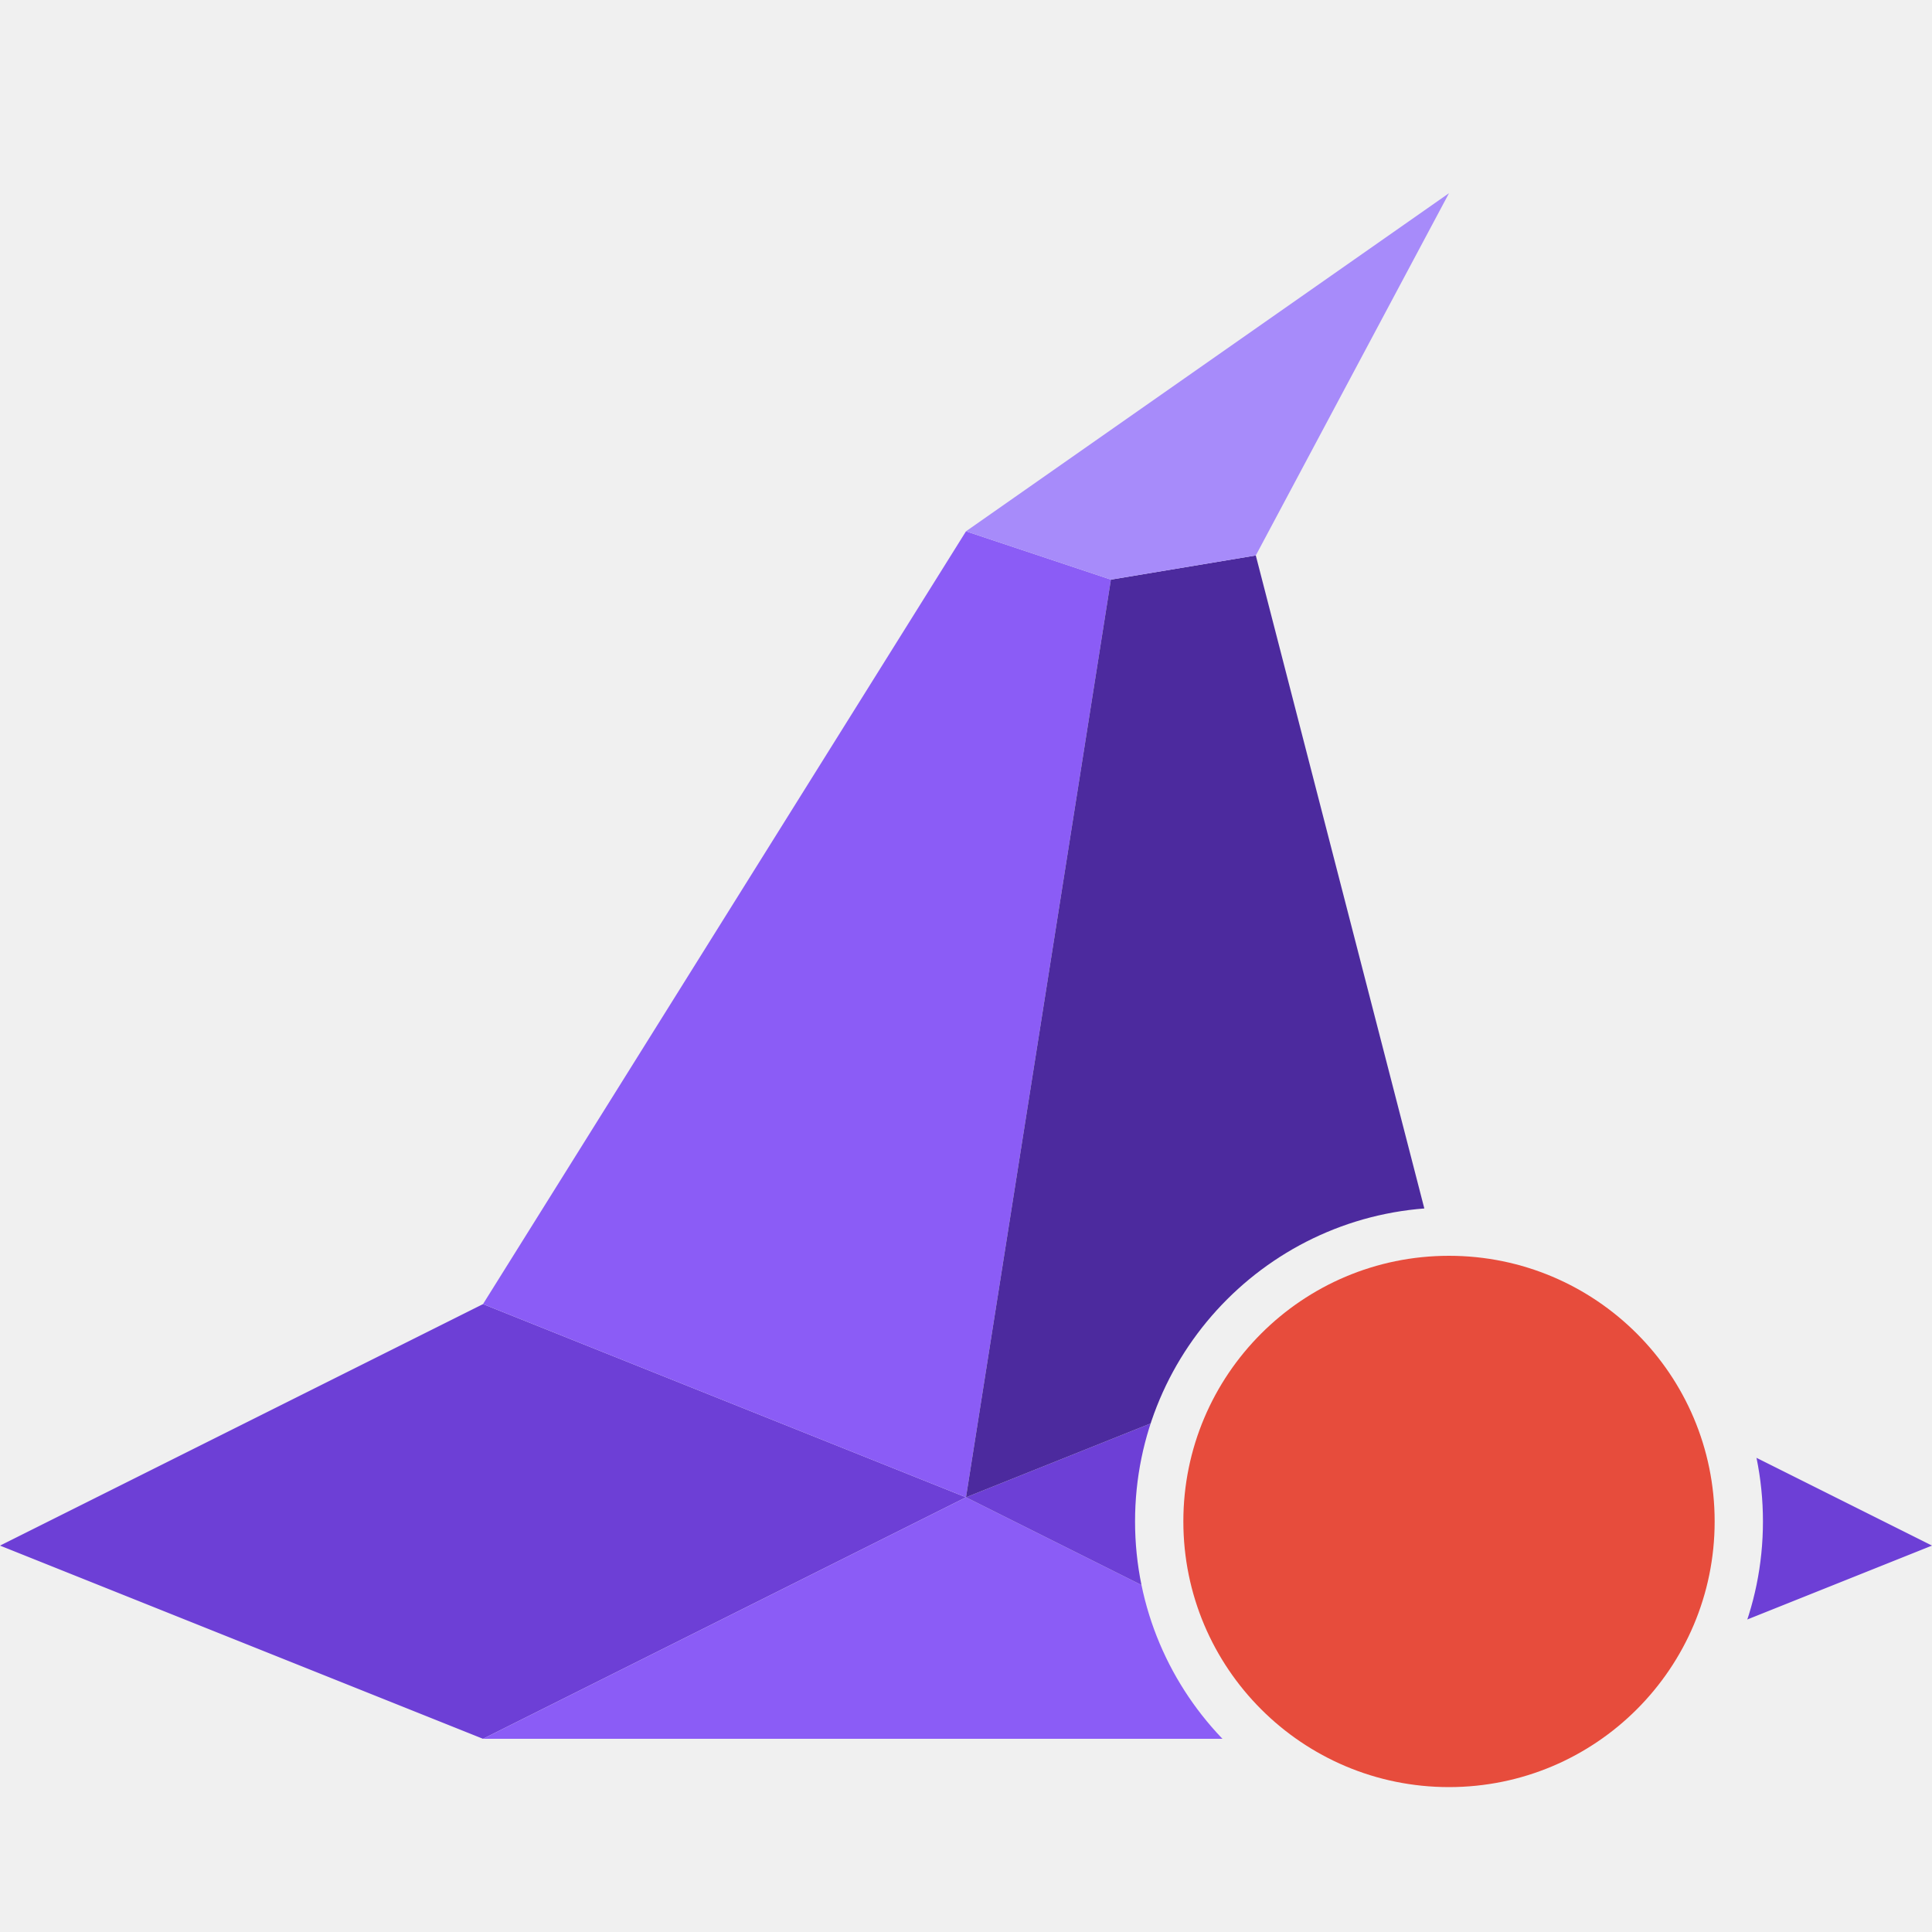
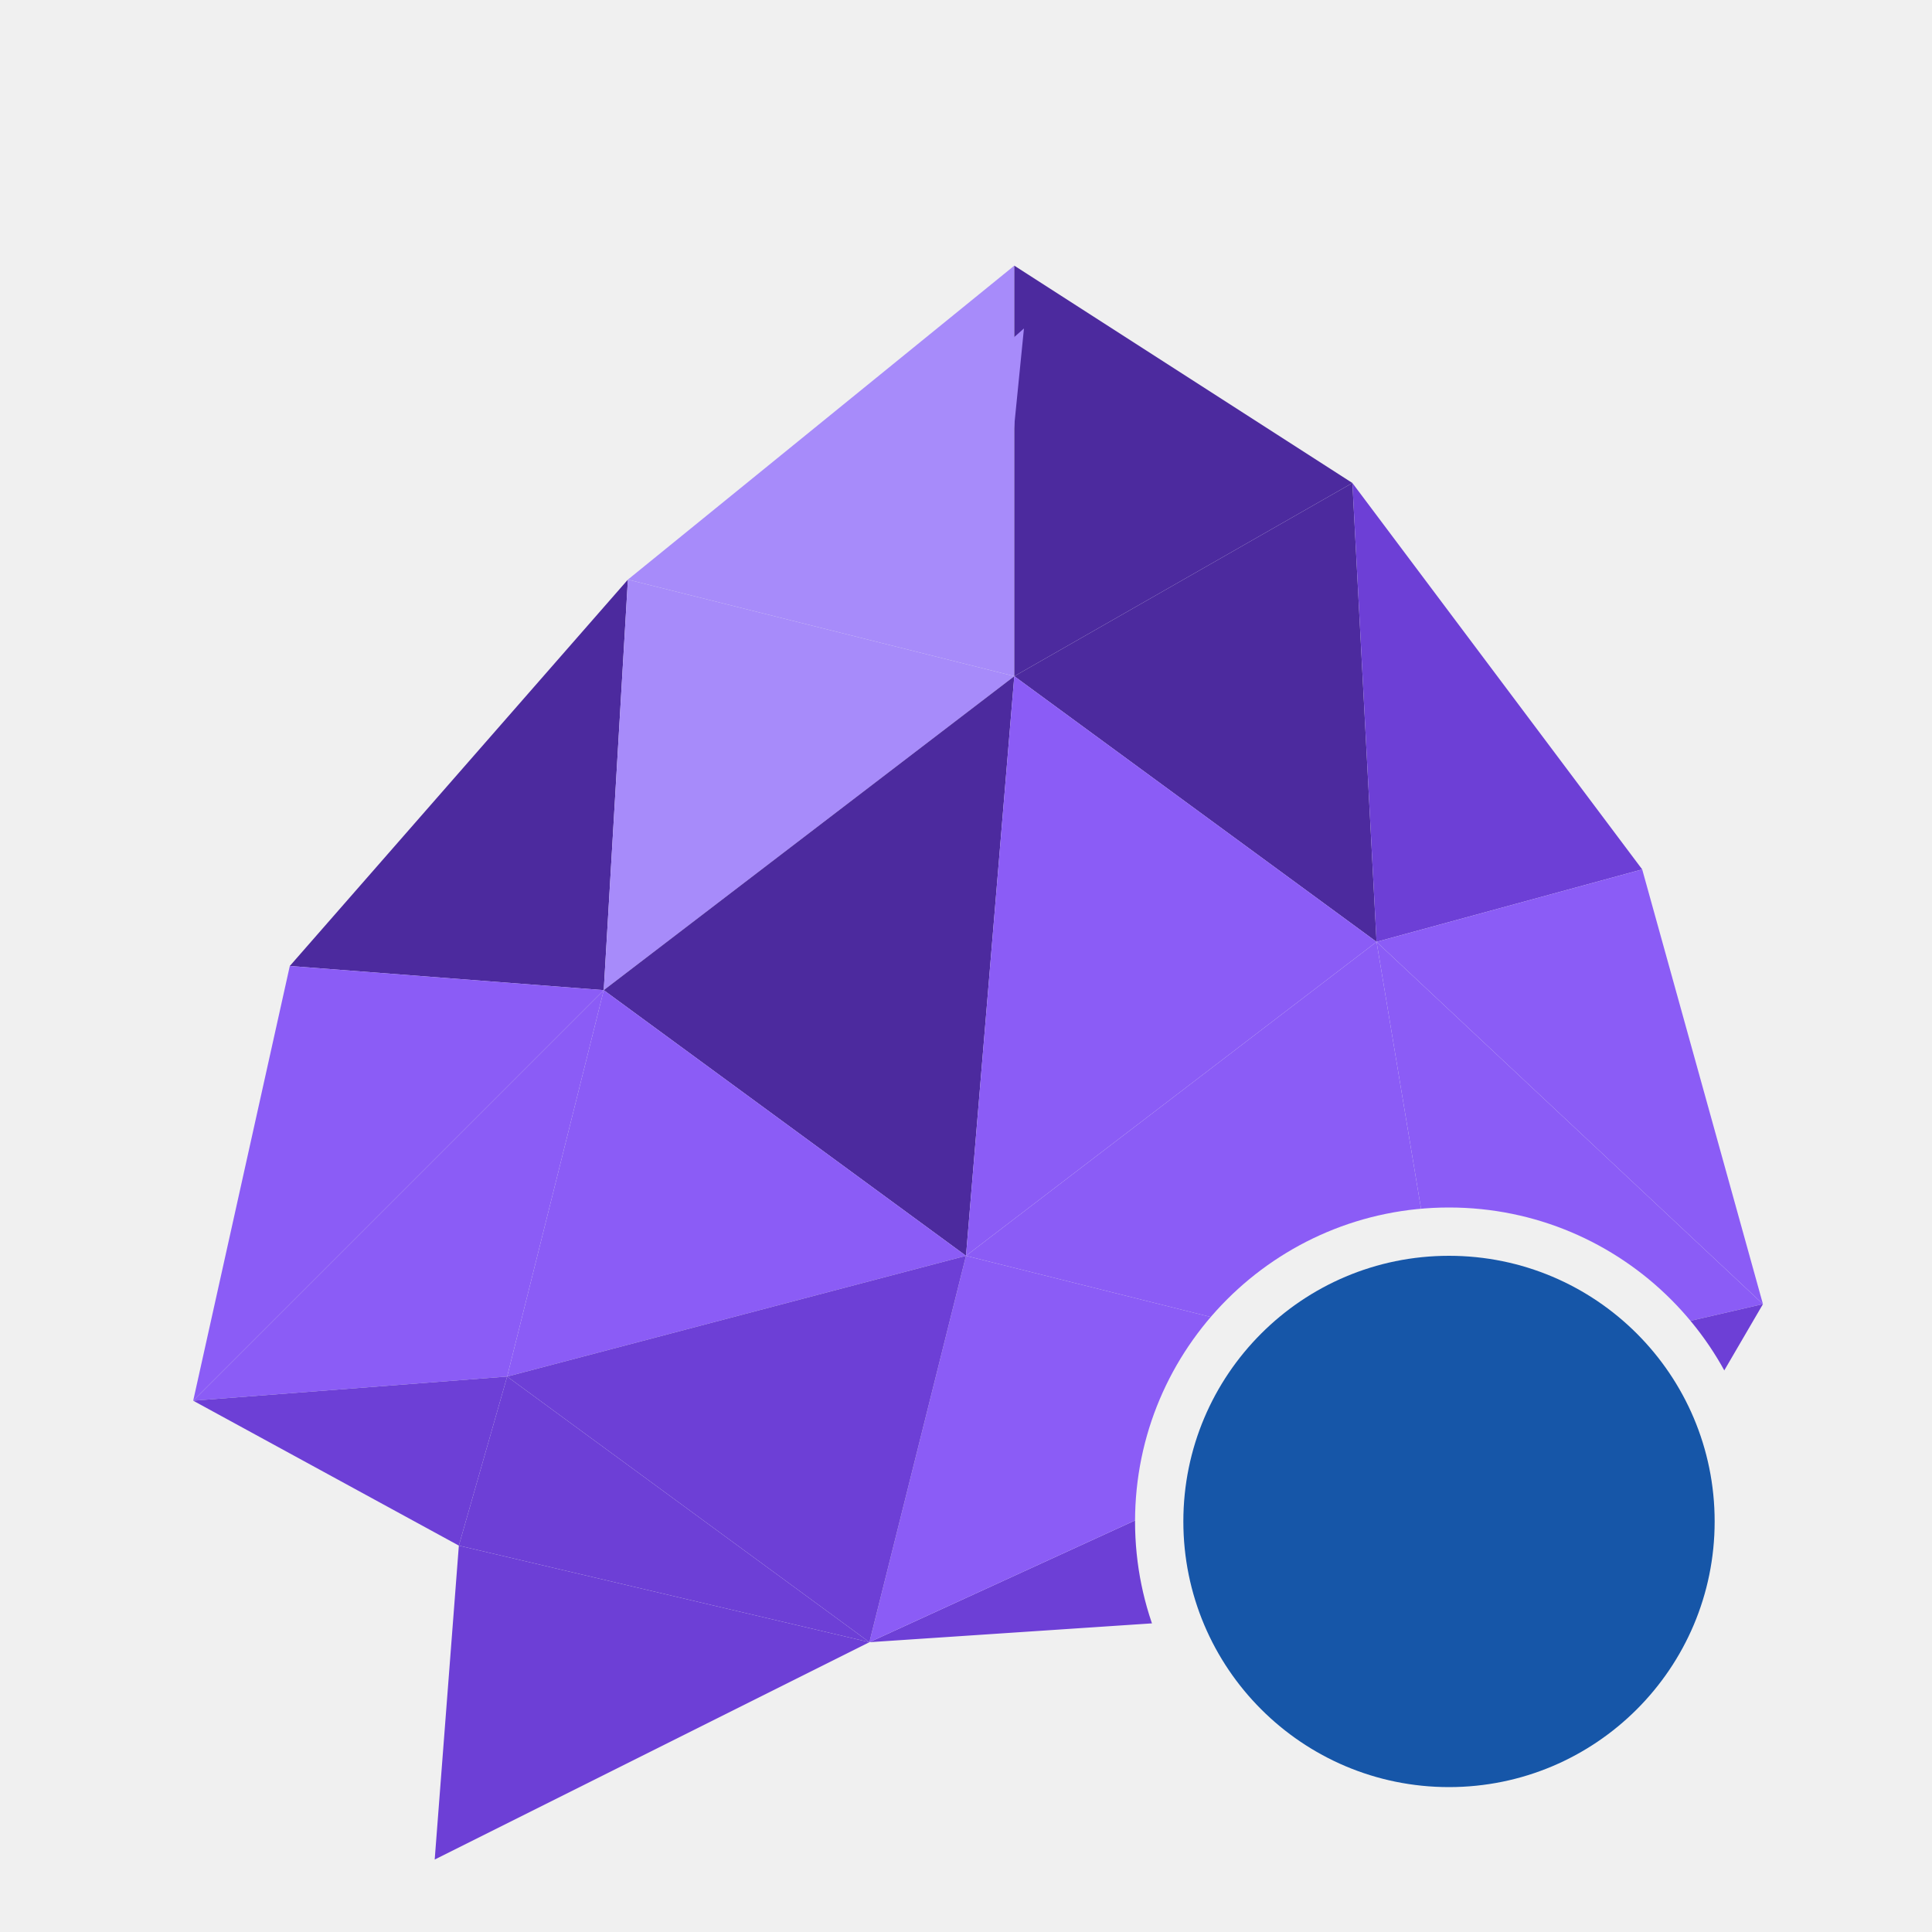
<svg xmlns="http://www.w3.org/2000/svg" width="400" height="400" viewBox="0 0 400 400">
  <defs>
    <mask id="notifMask">
      <rect x="-50" y="-50" width="600" height="600" fill="white" />
      <circle cx="300" cy="315" r="65" fill="black" />
    </mask>
  </defs>
  <g mask="url(#notifMask)">
-     <g transform="translate(0, 40)" stroke="none">
-       <polygon points="0,280 100,320 200,270 100,230" fill="#6D3FD6" />
-       <polygon points="100,320 300,320 200,270" fill="#8B5CF6" />
-       <polygon points="400,280 300,320 200,270 300,230" fill="#6D3FD6" />
-       <polygon points="100,230 200,270 230,80 200,70" fill="#8B5CF6" />
-       <polygon points="200,270 300,230 260,75 230,80" fill="#4C2A9E" />
-       <polygon points="200,70 230,80 260,75 300,0" fill="#A78BFA" />
-     </g>
+     <polygon points="60,200 130,120 125,205" fill="#4C2A9E" />
+     <polygon points="130,120 210,140 125,205" fill="#A78BFA" />
+     <polygon points="130,120 210,55 210,140" fill="#A78BFA" />
+     <polygon points="210,55 280,100 210,140" fill="#4C2A9E" />
+     <polygon points="280,100 285,195 210,140" fill="#4C2A9E" />
+     <polygon points="280,100 340,180 285,195" fill="#6D3FD6" />
+     <polygon points="340,180 365,270 285,195" fill="#8B5CF6" />
+     <polygon points="40,290 60,200 125,205" fill="#8B5CF6" />
+     <polygon points="40,290 125,205 105,285" fill="#8B5CF6" />
+     <polygon points="125,205 210,140 200,260" fill="#4C2A9E" />
+     <polygon points="210,140 285,195 200,260" fill="#8B5CF6" />
+     <polygon points="125,205 200,260 105,285" fill="#8B5CF6" />
+     <polygon points="285,195 300,285 200,260" fill="#8B5CF6" />
+     <polygon points="285,195 365,270 300,285" fill="#8B5CF6" />
+     <polygon points="365,270 330,330 300,285" fill="#6D3FD6" />
+     <polygon points="330,330 180,340 300,285" fill="#6D3FD6" />
+     <polygon points="300,285 180,340 200,260" fill="#8B5CF6" />
+     <polygon points="200,260 180,340 105,285" fill="#6D3FD6" />
+     <polygon points="105,285 180,340 95,320" fill="#6D3FD6" />
+     <polygon points="40,290 105,285 95,320" fill="#6D3FD6" />
+     <polygon points="95,320 180,340 90,385" fill="#6D3FD6" />
+     <polygon points="185,92 212,68 208,108" fill="#A78BFA" />
  </g>
-   <circle cx="300" cy="315" r="55" fill="#E74C3C" />
+   <circle cx="300" cy="315" r="55" fill="#1656a8" />
</svg>
